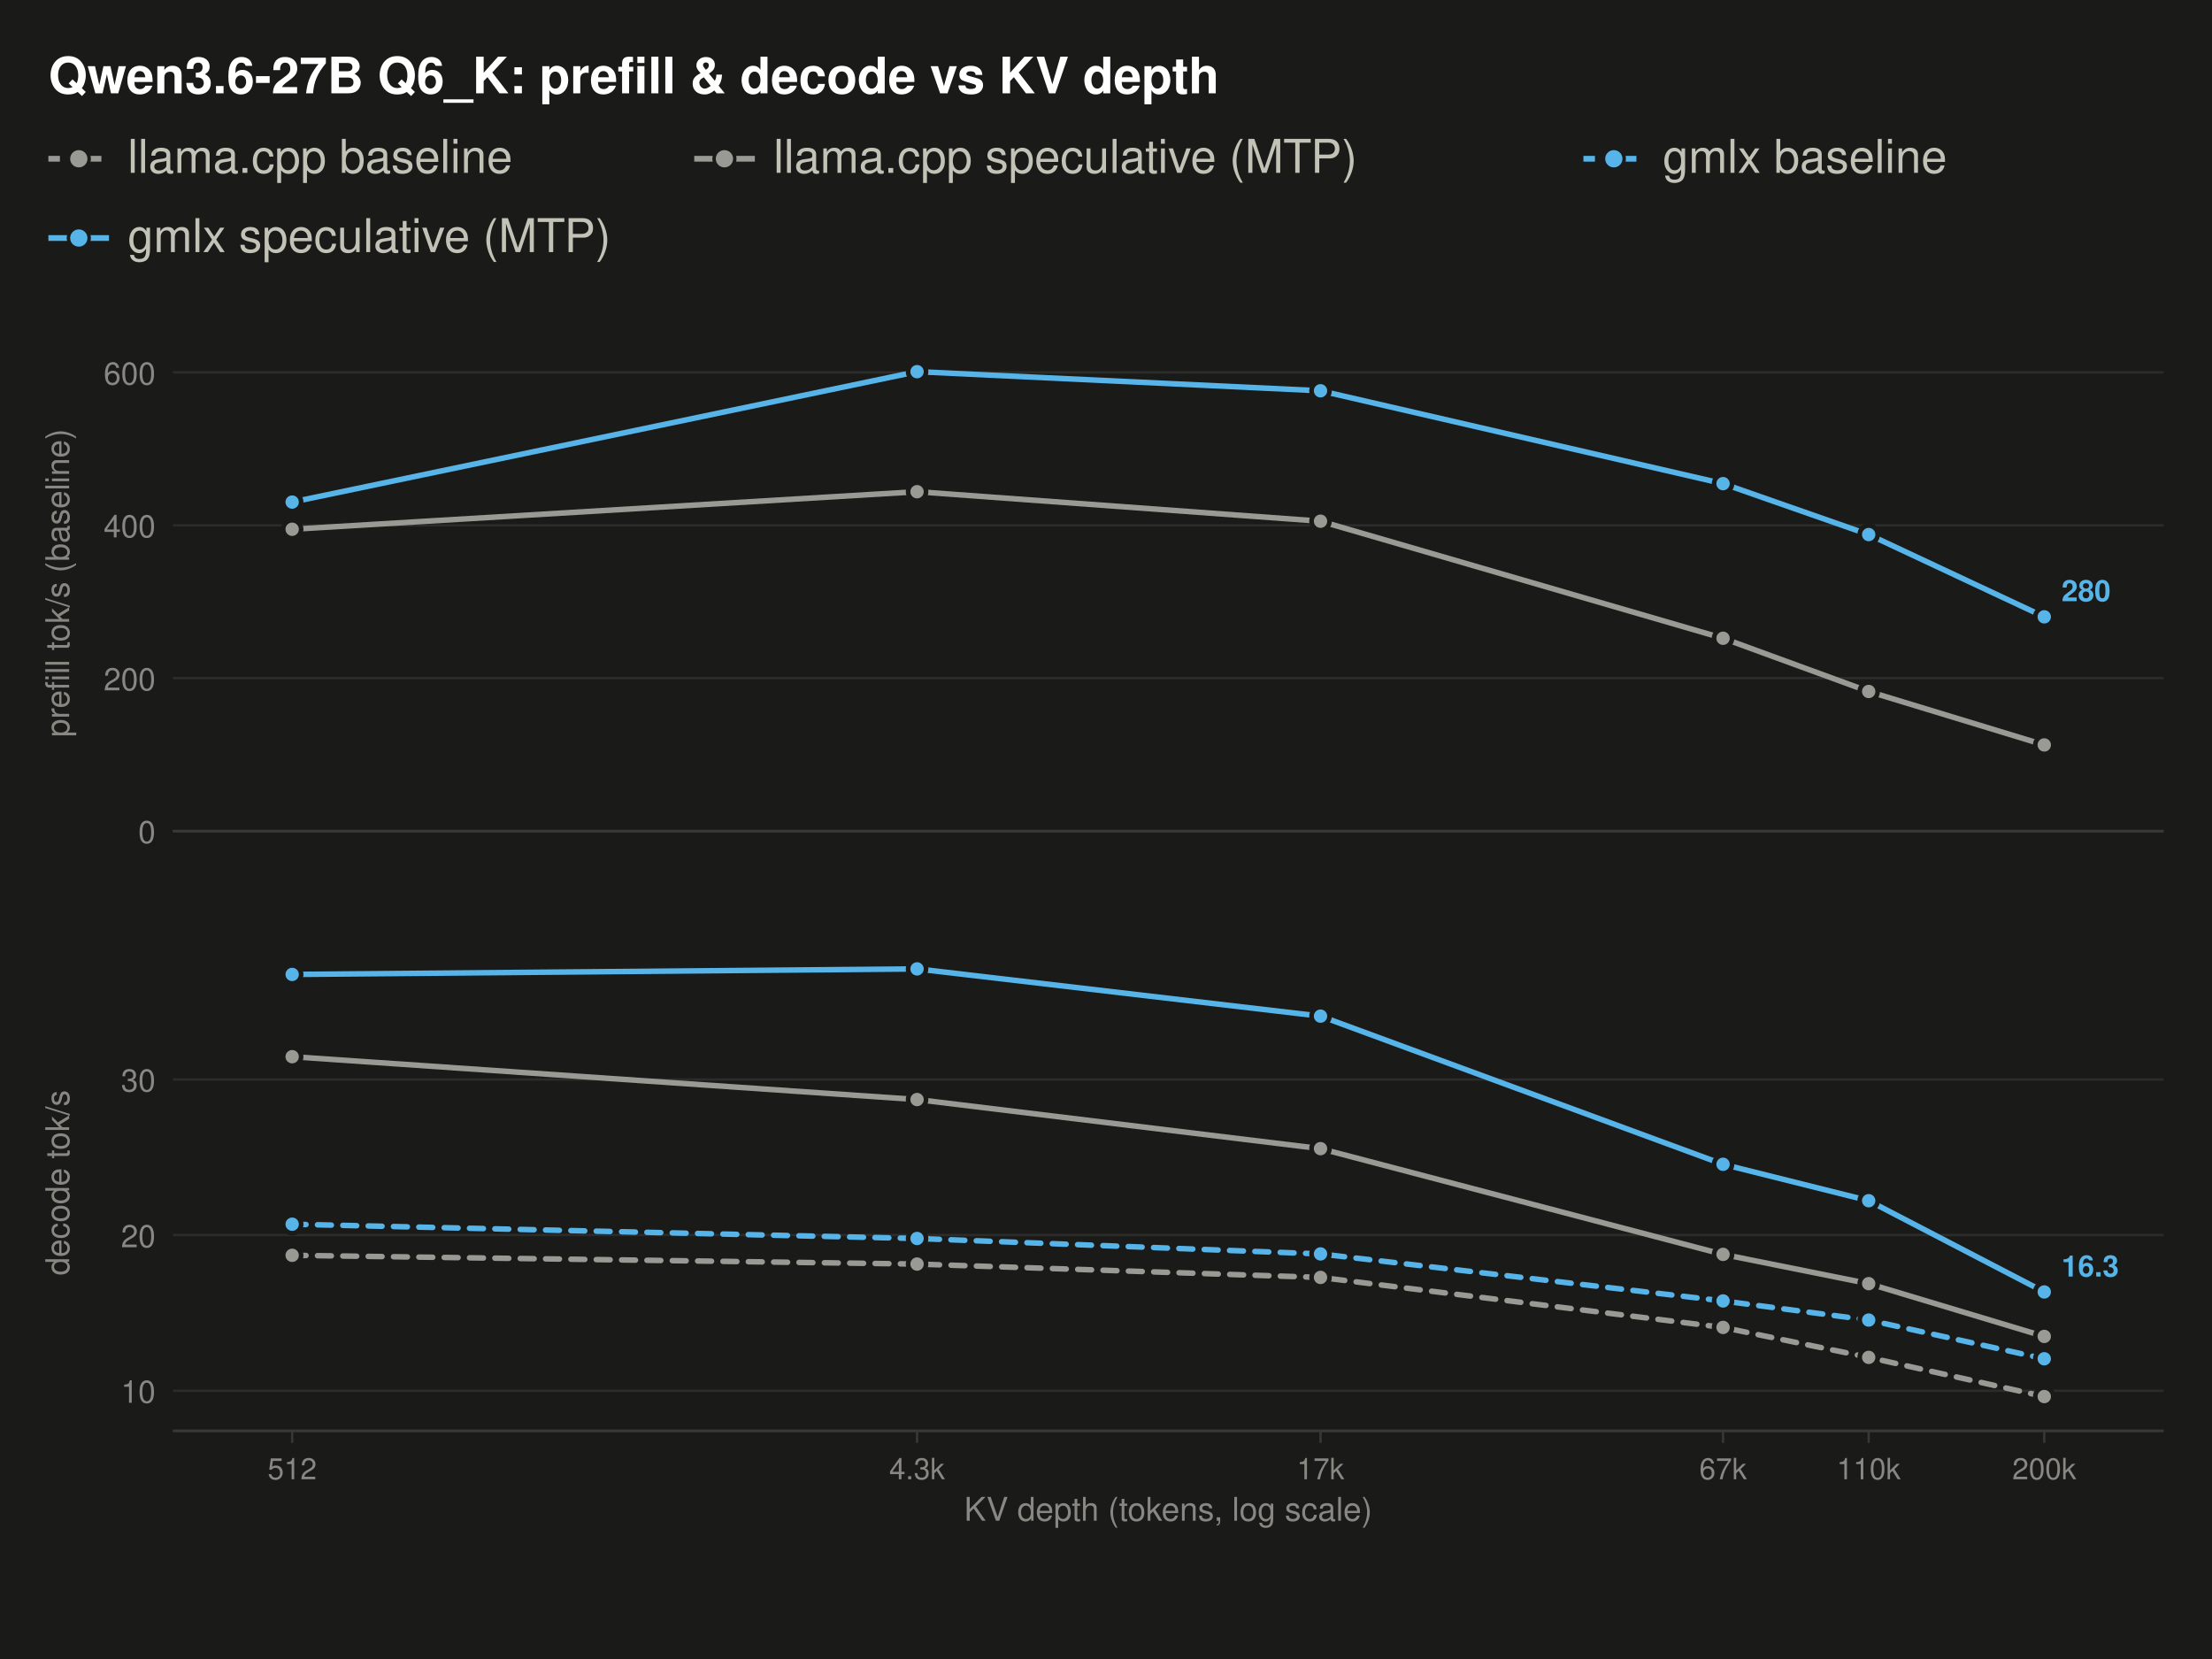
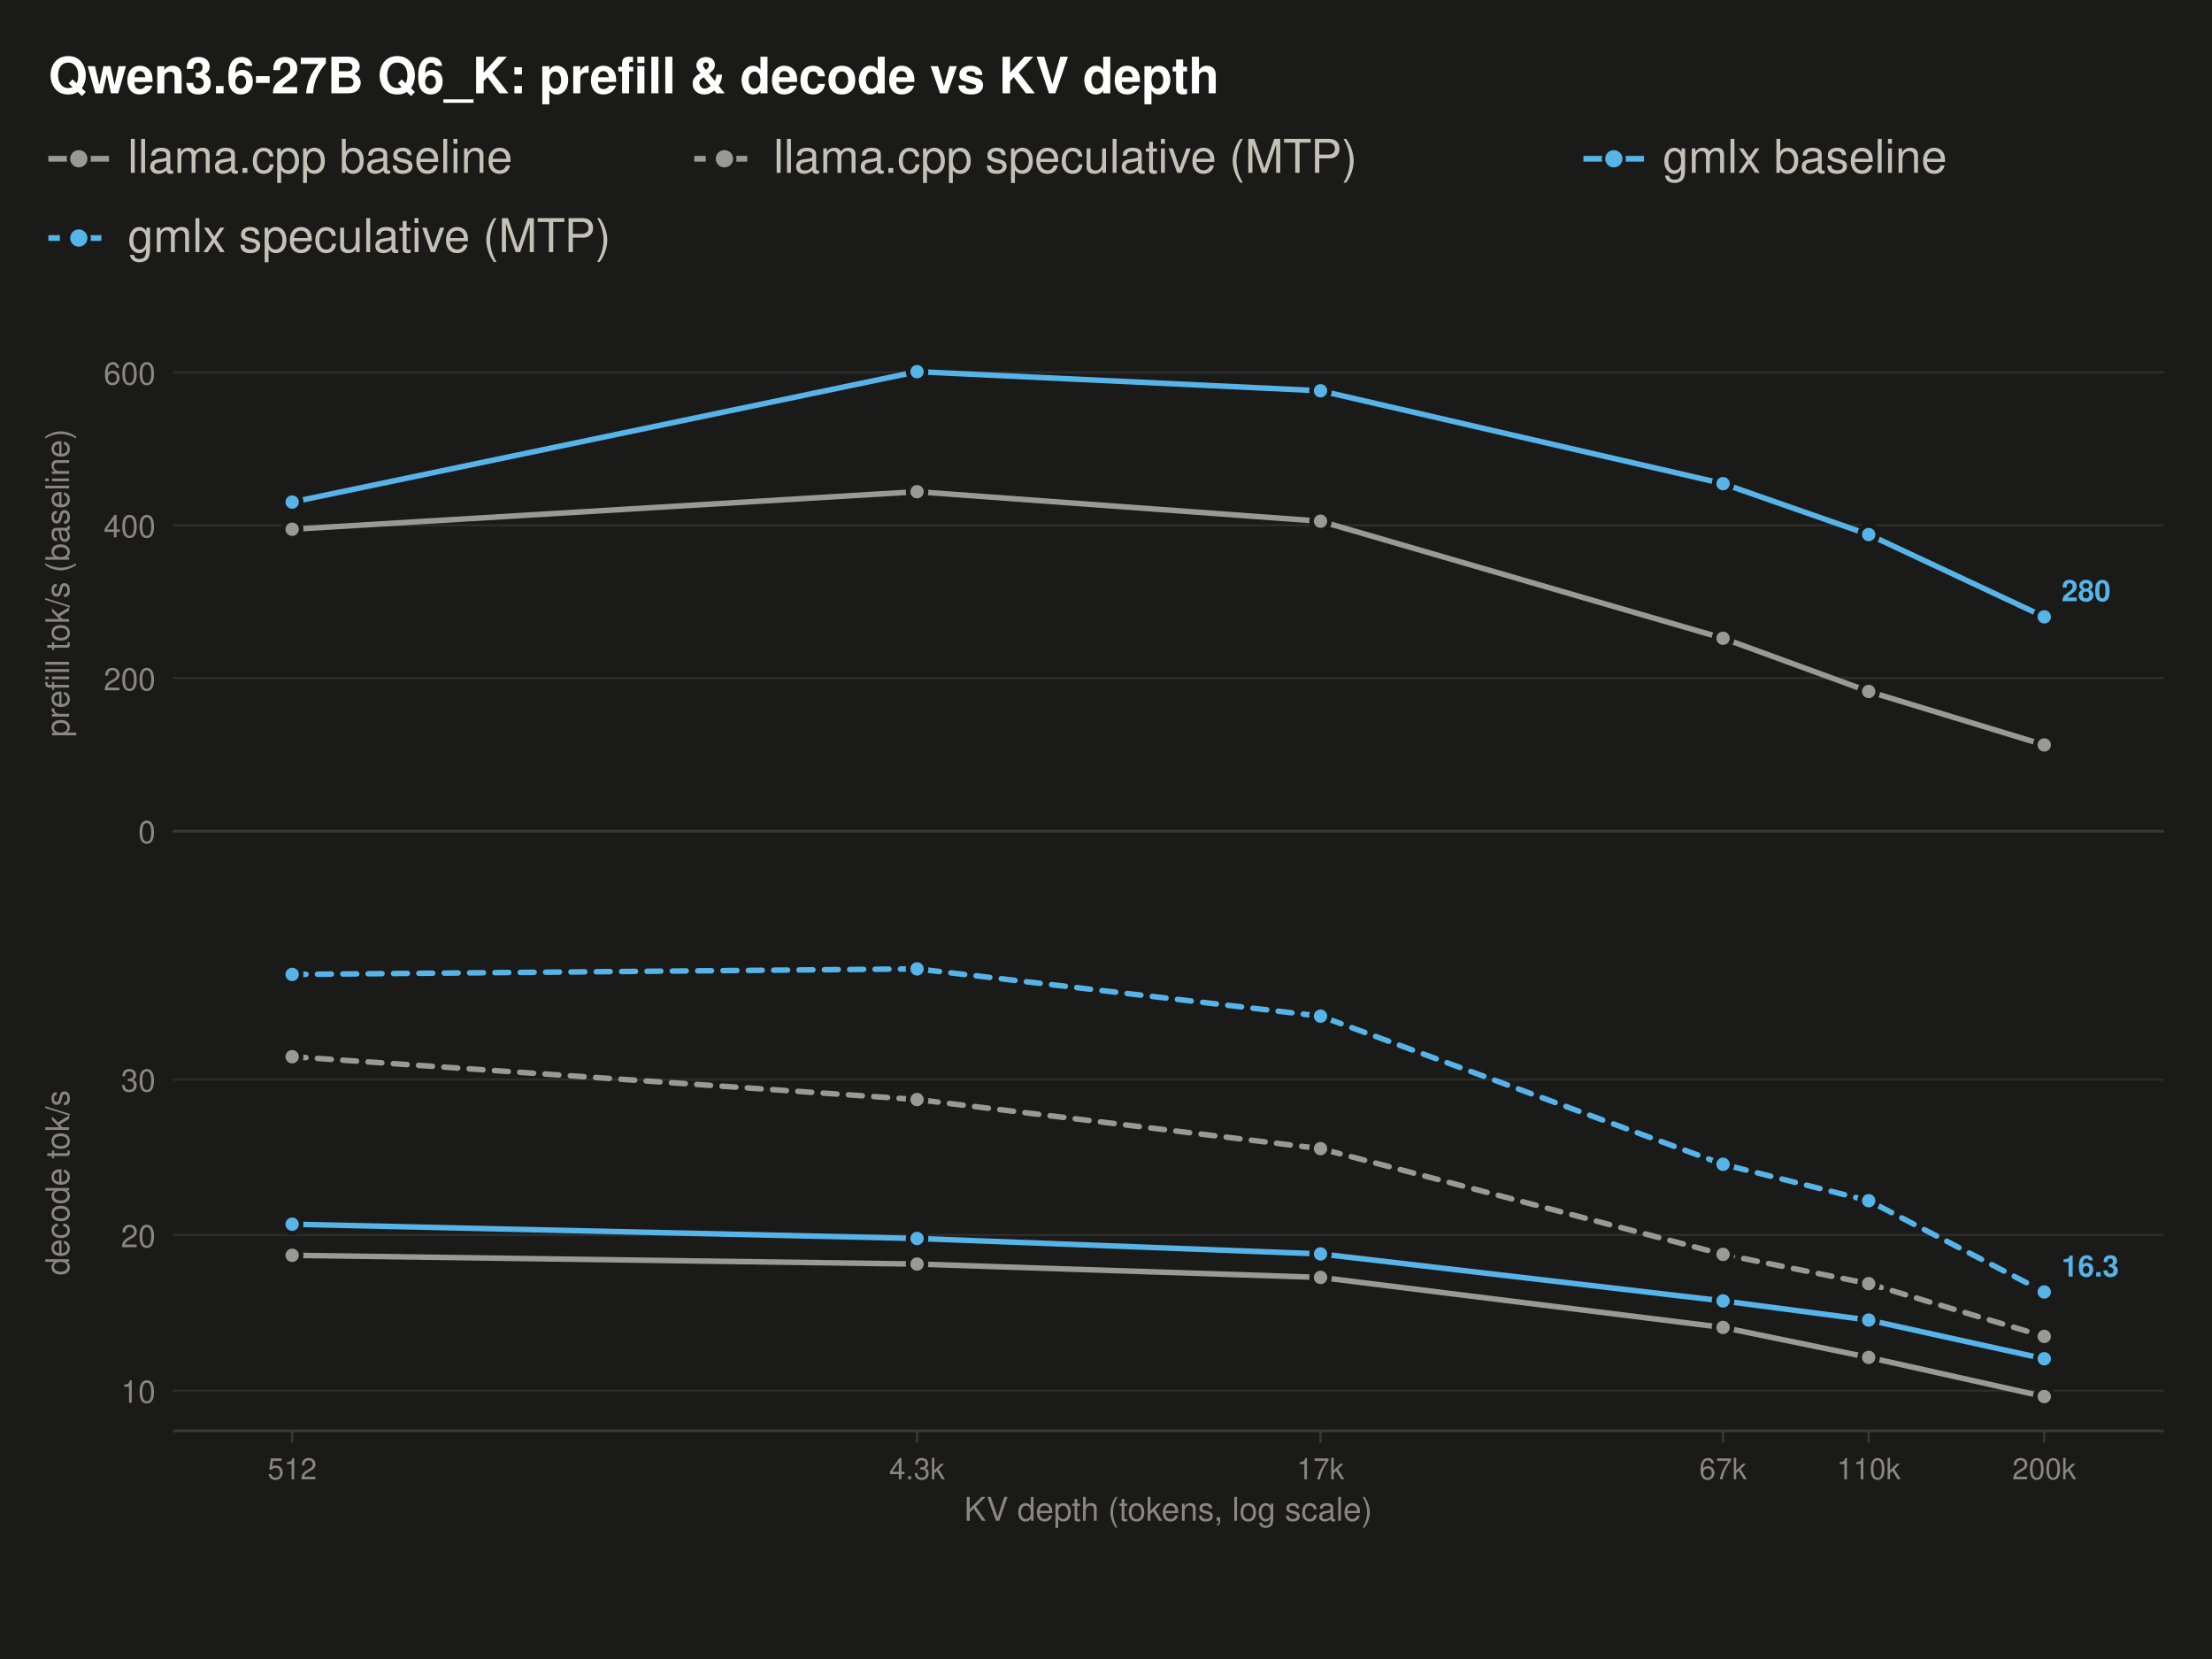
<svg xmlns="http://www.w3.org/2000/svg" width="960" height="720" viewBox="0 0 960 720" font-family="system-ui, -apple-system, 'Segoe UI', Helvetica, Arial, sans-serif">
  <rect x="0" y="0" width="960" height="720" fill="#1a1a19" />
  <text x="21.0" y="40.5" font-size="21.8" fill="#ffffff" font-weight="600">Qwen3.6-27B Q6_K: prefill &amp; decode vs KV depth</text>
-   <line x1="21.0" y1="68.9" x2="47.3" y2="68.9" stroke="#9a9a95" stroke-width="2.5" stroke-dasharray="5,4" />
+   <line x1="21.0" y1="68.9" x2="47.3" y2="68.9" stroke="#9a9a95" stroke-width="2.5" />
  <circle cx="34.2" cy="68.9" r="4.5" fill="#9a9a95" stroke="#1a1a19" stroke-width="1.5" />
  <text x="55.4" y="75.0" font-size="20.2" fill="#c3c2b7">llama.cpp baseline</text>
-   <line x1="301.3" y1="68.9" x2="327.6" y2="68.9" stroke="#9a9a95" stroke-width="2.5" />
+   <line x1="301.3" y1="68.9" x2="327.6" y2="68.9" stroke="#9a9a95" stroke-width="2.5" stroke-dasharray="5,4" />
  <circle cx="314.4" cy="68.9" r="4.5" fill="#9a9a95" stroke="#1a1a19" stroke-width="1.5" />
  <text x="335.7" y="75.0" font-size="20.2" fill="#c3c2b7">llama.cpp speculative (MTP)</text>
-   <line x1="687.2" y1="68.9" x2="713.5" y2="68.9" stroke="#56b4e9" stroke-width="2.5" stroke-dasharray="5,4" />
+   <line x1="687.2" y1="68.9" x2="713.5" y2="68.9" stroke="#56b4e9" stroke-width="2.5" />
  <circle cx="700.4" cy="68.9" r="4.5" fill="#56b4e9" stroke="#1a1a19" stroke-width="1.5" />
  <text x="721.6" y="75.0" font-size="20.2" fill="#c3c2b7">gmlx baseline</text>
-   <line x1="21.0" y1="103.3" x2="47.3" y2="103.3" stroke="#56b4e9" stroke-width="2.5" />
+   <line x1="21.0" y1="103.3" x2="47.3" y2="103.3" stroke="#56b4e9" stroke-width="2.5" stroke-dasharray="5,4" />
  <circle cx="34.2" cy="103.3" r="4.5" fill="#56b4e9" stroke="#1a1a19" stroke-width="1.5" />
  <text x="55.4" y="109.4" font-size="20.2" fill="#c3c2b7">gmlx speculative (MTP)</text>
  <line x1="75.0" y1="360.7" x2="939.0" y2="360.7" stroke="#2c2c2a" stroke-width="1.0" />
  <text x="67.5" y="365.9" font-size="13.5" fill="#898781" text-anchor="end" style="font-variant-numeric: tabular-nums">0</text>
  <line x1="75.0" y1="294.3" x2="939.0" y2="294.3" stroke="#2c2c2a" stroke-width="1.0" />
  <text x="67.5" y="299.6" font-size="13.5" fill="#898781" text-anchor="end" style="font-variant-numeric: tabular-nums">200</text>
  <line x1="75.0" y1="228.0" x2="939.0" y2="228.0" stroke="#2c2c2a" stroke-width="1.0" />
  <text x="67.5" y="233.2" font-size="13.5" fill="#898781" text-anchor="end" style="font-variant-numeric: tabular-nums">400</text>
  <line x1="75.0" y1="161.6" x2="939.0" y2="161.6" stroke="#2c2c2a" stroke-width="1.0" />
  <text x="67.5" y="166.9" font-size="13.5" fill="#898781" text-anchor="end" style="font-variant-numeric: tabular-nums">600</text>
  <line x1="75.0" y1="360.7" x2="939.0" y2="360.7" stroke="#383835" stroke-width="1.2" />
  <line x1="126.8" y1="360.7" x2="126.8" y2="360.7" stroke="#383835" stroke-width="1.0" />
  <line x1="398.0" y1="360.7" x2="398.0" y2="360.7" stroke="#383835" stroke-width="1.0" />
  <line x1="573.1" y1="360.7" x2="573.1" y2="360.7" stroke="#383835" stroke-width="1.0" />
  <line x1="747.8" y1="360.7" x2="747.8" y2="360.7" stroke="#383835" stroke-width="1.0" />
  <line x1="811.0" y1="360.7" x2="811.0" y2="360.7" stroke="#383835" stroke-width="1.0" />
  <line x1="887.2" y1="360.7" x2="887.2" y2="360.7" stroke="#383835" stroke-width="1.0" />
  <path d="M126.8,229.7 L398.0,213.4 L573.1,226.2 L747.8,277.0 L811.0,300.1 L887.2,323.3" fill="none" stroke="#9a9a95" stroke-width="2.4" stroke-linejoin="round" stroke-linecap="round" />
  <circle cx="126.8" cy="229.7" r="3.9" fill="#9a9a95" stroke="#1a1a19" stroke-width="2.0" />
  <circle cx="398.0" cy="213.4" r="3.9" fill="#9a9a95" stroke="#1a1a19" stroke-width="2.0" />
  <circle cx="573.1" cy="226.2" r="3.9" fill="#9a9a95" stroke="#1a1a19" stroke-width="2.0" />
  <circle cx="747.8" cy="277.0" r="3.9" fill="#9a9a95" stroke="#1a1a19" stroke-width="2.0" />
  <circle cx="811.0" cy="300.1" r="3.9" fill="#9a9a95" stroke="#1a1a19" stroke-width="2.0" />
  <circle cx="887.2" cy="323.3" r="3.9" fill="#9a9a95" stroke="#1a1a19" stroke-width="2.0" />
  <path d="M126.8,217.9 L398.0,161.3 L573.1,169.6 L747.8,209.9 L811.0,232.0 L887.2,267.7" fill="none" stroke="#56b4e9" stroke-width="2.4" stroke-linejoin="round" stroke-linecap="round" />
  <circle cx="126.8" cy="217.9" r="3.9" fill="#56b4e9" stroke="#1a1a19" stroke-width="2.0" />
  <circle cx="398.0" cy="161.3" r="3.9" fill="#56b4e9" stroke="#1a1a19" stroke-width="2.0" />
  <circle cx="573.1" cy="169.6" r="3.9" fill="#56b4e9" stroke="#1a1a19" stroke-width="2.0" />
  <circle cx="747.8" cy="209.9" r="3.9" fill="#56b4e9" stroke="#1a1a19" stroke-width="2.0" />
  <circle cx="811.0" cy="232.0" r="3.9" fill="#56b4e9" stroke="#1a1a19" stroke-width="2.0" />
  <circle cx="887.2" cy="267.7" r="3.9" fill="#56b4e9" stroke="#1a1a19" stroke-width="2.0" />
  <text x="894.7" y="260.9" font-size="12.8" fill="#56b4e9" font-weight="600" style="font-variant-numeric: tabular-nums">280</text>
  <text x="30.0" y="253.0" font-size="14.2" fill="#898781" text-anchor="middle" transform="rotate(-90.0 30.0 253.0)">prefill tok/s (baseline)</text>
  <line x1="75.0" y1="603.6" x2="939.0" y2="603.6" stroke="#2c2c2a" stroke-width="1.0" />
  <text x="67.5" y="608.8" font-size="13.5" fill="#898781" text-anchor="end" style="font-variant-numeric: tabular-nums">10</text>
  <line x1="75.0" y1="536.0" x2="939.0" y2="536.0" stroke="#2c2c2a" stroke-width="1.0" />
  <text x="67.5" y="541.3" font-size="13.5" fill="#898781" text-anchor="end" style="font-variant-numeric: tabular-nums">20</text>
  <line x1="75.0" y1="468.5" x2="939.0" y2="468.5" stroke="#2c2c2a" stroke-width="1.0" />
  <text x="67.5" y="473.7" font-size="13.5" fill="#898781" text-anchor="end" style="font-variant-numeric: tabular-nums">30</text>
  <line x1="75.0" y1="621.0" x2="939.0" y2="621.0" stroke="#383835" stroke-width="1.2" />
  <line x1="126.8" y1="621.0" x2="126.8" y2="626.2" stroke="#383835" stroke-width="1.0" />
  <text x="126.8" y="642.0" font-size="12.8" fill="#898781" text-anchor="middle" style="font-variant-numeric: tabular-nums">512</text>
  <line x1="398.0" y1="621.0" x2="398.0" y2="626.2" stroke="#383835" stroke-width="1.0" />
  <text x="398.0" y="642.0" font-size="12.8" fill="#898781" text-anchor="middle" style="font-variant-numeric: tabular-nums">4.3k</text>
  <line x1="573.1" y1="621.0" x2="573.1" y2="626.2" stroke="#383835" stroke-width="1.0" />
  <text x="573.1" y="642.0" font-size="12.8" fill="#898781" text-anchor="middle" style="font-variant-numeric: tabular-nums">17k</text>
  <line x1="747.8" y1="621.0" x2="747.8" y2="626.2" stroke="#383835" stroke-width="1.0" />
  <text x="747.8" y="642.0" font-size="12.8" fill="#898781" text-anchor="middle" style="font-variant-numeric: tabular-nums">67k</text>
  <line x1="811.0" y1="621.0" x2="811.0" y2="626.2" stroke="#383835" stroke-width="1.0" />
  <text x="811.0" y="642.0" font-size="12.8" fill="#898781" text-anchor="middle" style="font-variant-numeric: tabular-nums">110k</text>
  <line x1="887.2" y1="621.0" x2="887.2" y2="626.2" stroke="#383835" stroke-width="1.0" />
  <text x="887.2" y="642.0" font-size="12.8" fill="#898781" text-anchor="middle" style="font-variant-numeric: tabular-nums">200k</text>
-   <path d="M126.8,544.8 L398.0,548.6 L573.1,554.4 L747.8,576.1 L811.0,589.1 L887.2,606.1" fill="none" stroke="#9a9a95" stroke-width="2.4" stroke-dasharray="6,5" stroke-linejoin="round" stroke-linecap="round" />
+   <path d="M126.8,544.8 L398.0,548.6 L573.1,554.4 L747.8,576.1 L811.0,589.1 L887.2,606.1" fill="none" stroke="#9a9a95" stroke-width="2.4" stroke-linejoin="round" stroke-linecap="round" />
  <circle cx="126.8" cy="544.8" r="3.9" fill="#9a9a95" stroke="#1a1a19" stroke-width="2.0" />
  <circle cx="398.0" cy="548.6" r="3.9" fill="#9a9a95" stroke="#1a1a19" stroke-width="2.0" />
  <circle cx="573.1" cy="554.4" r="3.9" fill="#9a9a95" stroke="#1a1a19" stroke-width="2.0" />
  <circle cx="747.8" cy="576.1" r="3.9" fill="#9a9a95" stroke="#1a1a19" stroke-width="2.0" />
  <circle cx="811.0" cy="589.1" r="3.9" fill="#9a9a95" stroke="#1a1a19" stroke-width="2.0" />
  <circle cx="887.2" cy="606.1" r="3.9" fill="#9a9a95" stroke="#1a1a19" stroke-width="2.0" />
-   <path d="M126.8,458.6 L398.0,477.2 L573.1,498.5 L747.8,544.4 L811.0,557.1 L887.2,580.0" fill="none" stroke="#9a9a95" stroke-width="2.4" stroke-linejoin="round" stroke-linecap="round" />
+   <path d="M126.8,458.6 L398.0,477.2 L573.1,498.5 L747.8,544.4 L811.0,557.1 L887.2,580.0" fill="none" stroke="#9a9a95" stroke-width="2.4" stroke-dasharray="6,5" stroke-linejoin="round" stroke-linecap="round" />
  <circle cx="126.8" cy="458.6" r="3.9" fill="#9a9a95" stroke="#1a1a19" stroke-width="2.0" />
  <circle cx="398.0" cy="477.2" r="3.9" fill="#9a9a95" stroke="#1a1a19" stroke-width="2.0" />
  <circle cx="573.1" cy="498.5" r="3.9" fill="#9a9a95" stroke="#1a1a19" stroke-width="2.0" />
  <circle cx="747.8" cy="544.4" r="3.9" fill="#9a9a95" stroke="#1a1a19" stroke-width="2.0" />
  <circle cx="811.0" cy="557.1" r="3.9" fill="#9a9a95" stroke="#1a1a19" stroke-width="2.0" />
  <circle cx="887.2" cy="580.0" r="3.9" fill="#9a9a95" stroke="#1a1a19" stroke-width="2.0" />
-   <path d="M126.8,531.3 L398.0,537.5 L573.1,544.2 L747.8,564.6 L811.0,572.9 L887.2,589.7" fill="none" stroke="#56b4e9" stroke-width="2.4" stroke-dasharray="6,5" stroke-linejoin="round" stroke-linecap="round" />
+   <path d="M126.8,531.3 L398.0,537.5 L573.1,544.2 L747.8,564.6 L811.0,572.9 L887.2,589.7" fill="none" stroke="#56b4e9" stroke-width="2.4" stroke-linejoin="round" stroke-linecap="round" />
  <circle cx="126.8" cy="531.3" r="3.9" fill="#56b4e9" stroke="#1a1a19" stroke-width="2.0" />
  <circle cx="398.0" cy="537.5" r="3.9" fill="#56b4e9" stroke="#1a1a19" stroke-width="2.0" />
  <circle cx="573.1" cy="544.2" r="3.9" fill="#56b4e9" stroke="#1a1a19" stroke-width="2.0" />
  <circle cx="747.8" cy="564.6" r="3.9" fill="#56b4e9" stroke="#1a1a19" stroke-width="2.0" />
  <circle cx="811.0" cy="572.9" r="3.9" fill="#56b4e9" stroke="#1a1a19" stroke-width="2.0" />
  <circle cx="887.2" cy="589.7" r="3.9" fill="#56b4e9" stroke="#1a1a19" stroke-width="2.0" />
-   <path d="M126.8,422.9 L398.0,420.5 L573.1,441.0 L747.8,505.3 L811.0,521.1 L887.2,560.7" fill="none" stroke="#56b4e9" stroke-width="2.4" stroke-linejoin="round" stroke-linecap="round" />
+   <path d="M126.8,422.9 L398.0,420.5 L573.1,441.0 L747.8,505.3 L811.0,521.1 L887.2,560.7" fill="none" stroke="#56b4e9" stroke-width="2.4" stroke-dasharray="6,5" stroke-linejoin="round" stroke-linecap="round" />
  <circle cx="126.8" cy="422.9" r="3.9" fill="#56b4e9" stroke="#1a1a19" stroke-width="2.0" />
  <circle cx="398.0" cy="420.5" r="3.9" fill="#56b4e9" stroke="#1a1a19" stroke-width="2.0" />
  <circle cx="573.1" cy="441.0" r="3.9" fill="#56b4e9" stroke="#1a1a19" stroke-width="2.0" />
  <circle cx="747.8" cy="505.3" r="3.9" fill="#56b4e9" stroke="#1a1a19" stroke-width="2.0" />
  <circle cx="811.0" cy="521.1" r="3.9" fill="#56b4e9" stroke="#1a1a19" stroke-width="2.0" />
  <circle cx="887.2" cy="560.7" r="3.9" fill="#56b4e9" stroke="#1a1a19" stroke-width="2.0" />
  <text x="894.7" y="554.0" font-size="12.8" fill="#56b4e9" font-weight="600" style="font-variant-numeric: tabular-nums">16.3</text>
  <text x="30.0" y="513.3" font-size="14.2" fill="#898781" text-anchor="middle" transform="rotate(-90.0 30.0 513.3)">decode tok/s</text>
  <text x="507.0" y="660.0" font-size="14.2" fill="#898781" text-anchor="middle">KV depth (tokens, log scale)</text>
</svg>
